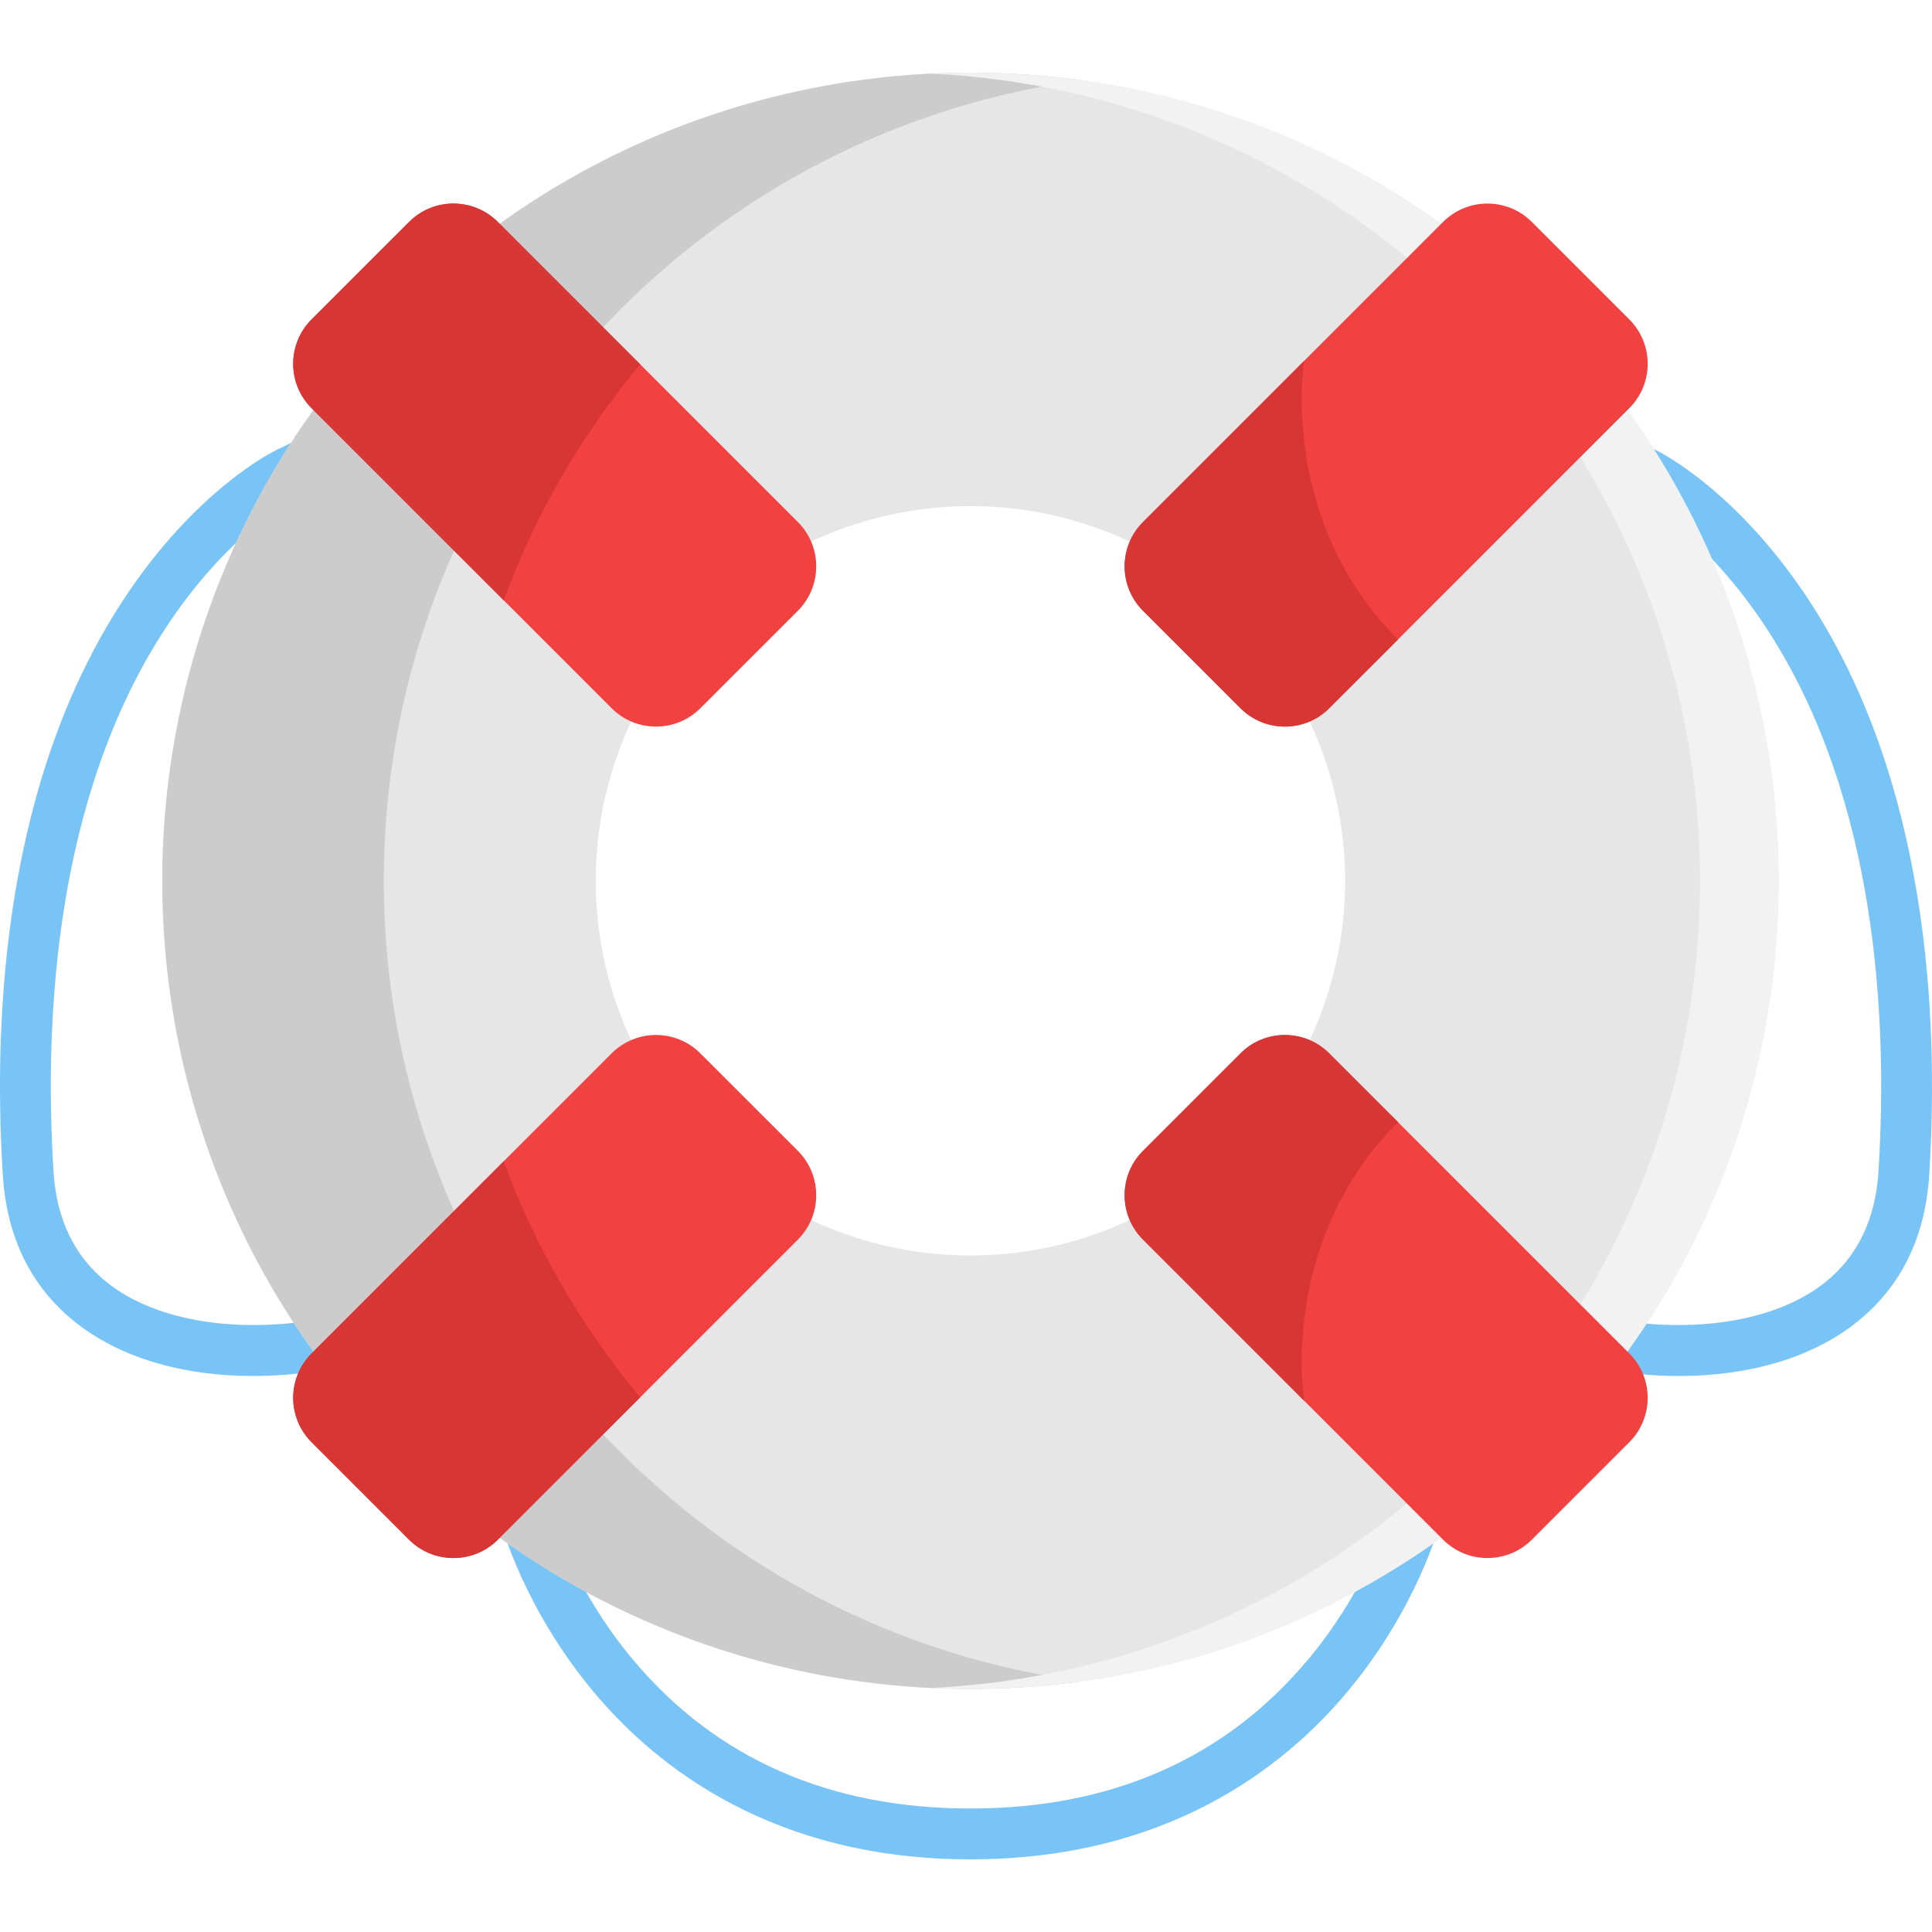
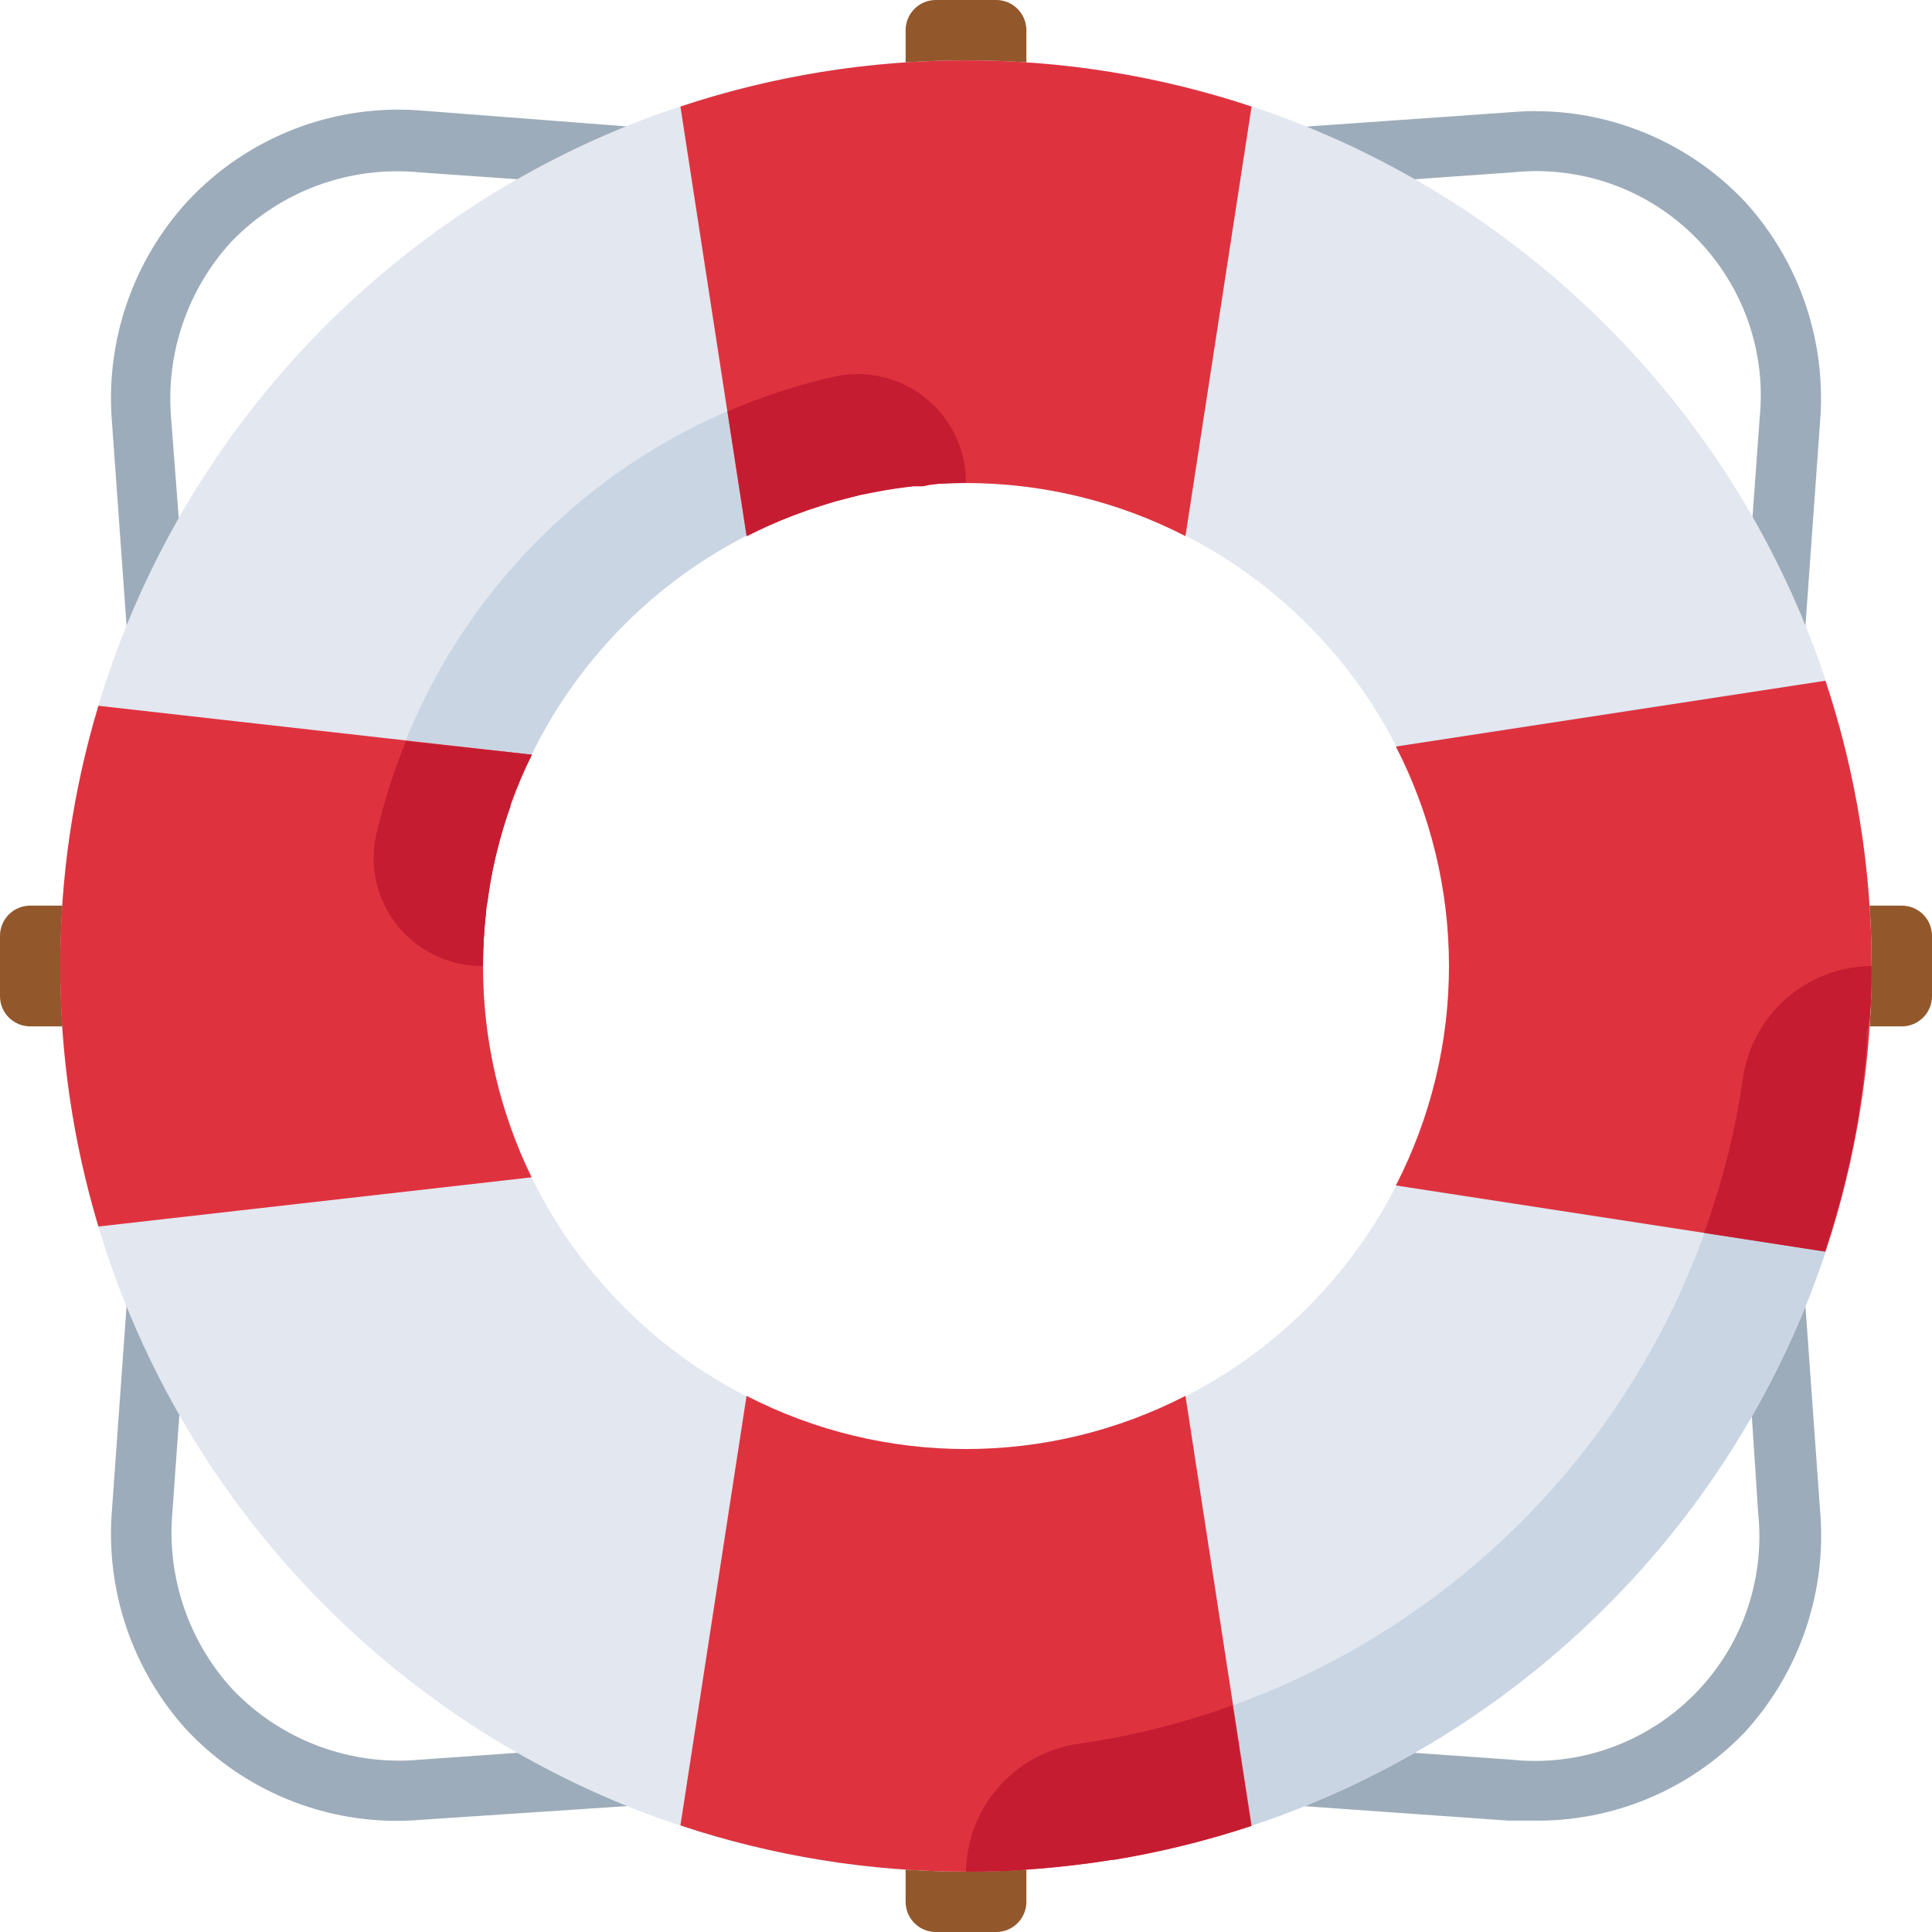
- <svg xmlns="http://www.w3.org/2000/svg" height="800px" width="800px" version="1.1" id="Layer_1" viewBox="0 0 512.001 512.001" xml:space="preserve">
+ <svg xmlns="http://www.w3.org/2000/svg" height="800px" width="800px" version="1.1" id="Layer_1" viewBox="0 0 512 512" xml:space="preserve">
+   <path style="fill:#9DACBA;" d="M405.92,482.48h-6.24l-64.4-4.56c-21.04-1.52-49.2-2.32-79.2-2.32s-58.16,0.8-79.2,2.32L112,482.24  c-23.488,2.112-46.64-6.744-62.72-24c-14.296-15.872-21.384-36.952-19.6-58.24l4.64-64.8c3.12-52.784,3.12-105.696,0-158.48  L29.68,112c-1.8-21.48,5.448-42.736,20-58.64c16.08-17.256,39.232-26.112,62.72-24l64.4,4.96c21.04,1.52,49.2,2.32,79.2,2.32  s58.16-0.8,79.2-2.32l64.8-4.56c23.488-2.112,46.64,6.744,62.72,24c14.296,15.872,21.384,36.952,19.6,58.24l-4.64,64.8  c-3.12,52.784-3.12,105.696,0,158.48l4.64,64.72c1.936,21.6-5.288,43.024-19.92,59.04C447.688,474.416,427.2,482.92,405.92,482.48z   M256,459.36c30.4,0,58.96,0.88,80,2.4l64.4,4.56c32.688,3.504,62.016-20.16,65.52-52.84c0.448-4.216,0.448-8.464,0-12.68  l-4.24-64.8c-3.16-53.528-3.16-107.192,0-160.72l4.64-64.4c3.32-32.704-20.496-61.912-53.2-65.232  c-4.096-0.416-8.224-0.408-12.32,0.032L336,50.24c-21.44,1.52-49.92,2.4-80,2.4s-58.96-0.88-80-2.4l-64.8-4.56  C92.664,43.864,74.304,50.608,61.36,64c-11.688,12.712-17.496,29.752-16,46.96L50.32,176c3.136,53.288,3.136,106.712,0,160  l-4.64,64.8c-1.496,17.208,4.312,34.248,16,46.96c12.904,13.48,31.264,20.32,49.84,18.56l64.48-4.56  C197.04,460.16,225.6,459.36,256,459.36z" />
  <g>
-     <path style="fill:#79C4F7;" d="M66.984,364.652c-18.787,0-35.365-4.937-47.076-14.297c-11.693-9.345-18.143-22.479-19.172-39.039   c-2.679-43.154,0.677-104.599,31.889-152.254c19.069-29.115,39.518-39.266,40.379-39.683l6.059-2.94l5.882,12.118l-6.042,2.932   c-0.447,0.225-18.65,9.585-35.56,35.801c-28.693,44.482-31.695,102.42-29.163,143.191c0.784,12.606,5.54,22.481,14.138,29.353   c12.319,9.844,32.946,13.574,55.185,9.98l6.649-1.075l2.15,13.298l-6.649,1.075C79.262,364.144,73.008,364.652,66.984,364.652z" />
-     <path style="fill:#79C4F7;" d="M257.178,492.746c-51.946,0-83.022-24.185-99.943-44.475c-18.28-21.918-24.226-43.718-24.469-44.635   l-1.733-6.509l13.017-3.465l1.732,6.509c0.051,0.189,5.596,20.232,22.146,39.888c21.911,26.022,51.939,39.217,89.251,39.217   c37.521,0,67.666-13.334,89.599-39.633c16.394-19.657,21.747-39.277,21.8-39.473l1.732-6.509l13.017,3.466l-1.733,6.509   c-0.244,0.917-6.19,22.717-24.469,44.635C340.2,468.56,309.124,492.746,257.178,492.746z" />
-     <path style="fill:#79C4F7;" d="M445.014,364.652c-6.026,0-12.276-0.508-18.668-1.542l-6.649-1.075l2.15-13.298l6.649,1.075   c22.234,3.594,42.867-0.136,55.185-9.981c8.598-6.871,13.354-16.747,14.138-29.352c2.532-40.771-0.471-98.708-29.161-143.189   c-17.036-26.411-35.385-35.714-35.569-35.805l-6.009-2.978l5.882-12.056l6.035,2.928c0.861,0.418,21.309,10.568,40.379,39.683   c31.213,47.655,34.569,109.1,31.889,152.254c-1.029,16.56-7.477,29.694-19.171,39.039   C480.382,359.715,463.8,364.652,445.014,364.652z" />
+     <path style="fill:#92582B;" d="M504,272h-16v-32h16c4.416,0,8,3.584,8,8v16C512,268.416,508.416,272,504,272z" />
+     <path style="fill:#92582B;" d="M24,272H8c-4.416,0-8-3.584-8-8v-16c0-4.416,3.584-8,8-8h16V272z" />
+     <path style="fill:#92582B;" d="M240,504v-16h32v16c0,4.416-3.584,8-8,8h-16C243.584,512,240,508.416,240,504z" />
+     <path style="fill:#92582B;" d="M240,24V8c0-4.416,3.584-8,8-8h16c4.416,0,8,3.584,8,8v16H240z" />
  </g>
-   <path style="fill:#E6E6E6;" d="M408.615,81.982c-83.638-83.638-219.241-83.638-302.879,0s-83.638,219.241,0,302.879  s219.241,83.638,302.879,0S492.251,165.62,408.615,81.982z M186.963,303.635c-38.777-38.777-38.777-101.647,0-140.426  s101.647-38.777,140.426,0s38.777,101.647,0,140.426S225.74,342.412,186.963,303.635z" />
-   <path style="fill:#CCCCCC;" d="M164.434,384.861c-83.638-83.638-83.638-219.241,0-302.879  c34.336-34.336,77.429-54.563,122.09-60.708c-64.128-8.823-131.486,11.404-180.788,60.708c-83.638,83.638-83.638,219.241,0,302.879  c49.302,49.302,116.661,69.53,180.788,60.708C241.864,439.424,198.77,419.197,164.434,384.861z" />
-   <path style="fill:#F2F2F2;" d="M408.615,81.982c-44.468-44.466-103.623-65.291-161.848-62.475  c51.291,2.481,101.859,23.305,141.031,62.475c83.638,83.638,83.638,219.241,0,302.879c-39.171,39.171-89.74,59.995-141.031,62.475  c58.226,2.815,117.381-18.008,161.848-62.475C492.251,301.223,492.251,165.62,408.615,81.982z" />
+   <path style="fill:#E2E7F0;" d="M256,16C123.448,16,16,123.448,16,256s107.448,240,240,240s240-107.448,240-240S388.552,16,256,16z   M256,384c-70.696,0-128-57.304-128-128s57.304-128,128-128s128,57.304,128,128S326.696,384,256,384z" />
+   <path style="fill:#C9D5E3;" d="M461.84,286.16c-13.216,91.168-84.832,162.784-176,176c-16.92,2.4-29.576,16.752-29.84,33.84l0,0  c132.552,0,240-107.448,240-240l0,0C478.688,256.128,464.112,268.992,461.84,286.16z" />
  <g>
-     <path style="fill:#F24141;" d="M431.778,108.172l-61.302,61.302v0.012l-18.209,18.197c-6.49,6.502-17.034,6.502-23.524,0   l-25.826-25.826c-6.502-6.502-6.502-17.034,0-23.524l42.688-42.688l36.823-36.823c6.49-6.502,17.021-6.502,23.524,0l25.826,25.826   C438.28,91.138,438.28,101.682,431.778,108.172z" />
-     <path style="fill:#F24141;" d="M405.949,408.027l25.831-25.831c6.496-6.496,6.496-17.029,0-23.525l-79.513-79.513   c-6.496-6.496-17.029-6.496-23.525,0l-25.831,25.831c-6.496,6.496-6.496,17.029,0,23.525l79.513,79.513   C388.92,414.524,399.453,414.524,405.949,408.027z" />
+     <path style="fill:#DE333F;" d="M384,256c0,20.232-4.832,40.168-14.08,58.16l113.84,17.52c16.312-49.112,16.312-102.168,0-151.28   l-113.84,17.44C379.168,215.832,383.992,235.768,384,256z" />
+     <path style="fill:#DE333F;" d="M331.68,483.76l-17.52-113.84c-36.496,18.792-79.824,18.792-116.32,0l-17.52,113.84   C229.456,500.088,282.544,500.088,331.68,483.76z" />
  </g>
  <g>
-     <path style="fill:#D83535;" d="M370.476,169.474v0.012l-18.209,18.197c-6.49,6.502-17.034,6.502-23.524,0l-25.826-25.826   c-6.502-6.502-6.502-17.034,0-23.524l42.688-42.688C345.47,96.49,338.98,137.978,370.476,169.474z" />
-     <path style="fill:#D83535;" d="M370.476,297.373v-0.012l-18.209-18.197c-6.49-6.502-17.034-6.502-23.524,0l-25.826,25.826   c-6.502,6.502-6.502,17.034,0,23.524l42.688,42.688C345.47,370.357,338.98,328.869,370.476,297.373z" />
+     <path style="fill:#C61C31;" d="M451.6,326.72l32,4.96c3.928-11.856,6.92-24,8.96-36.32v-0.72c0.96-5.76,1.6-11.68,2.16-17.6   c0-1.04,0-2.16,0-3.2C496,267.92,496,262,496,256l0,0c-17.312,0.128-31.888,12.992-34.16,30.16   C459.808,299.992,456.376,313.584,451.6,326.72z" />
+     <path style="fill:#C61C31;" d="M276.96,495.04c5.92-0.56,11.84-1.2,17.6-2.16h0.64c12.344-2.032,24.52-5.032,36.4-8.96l-4.96-32   c-13.144,4.744-26.728,8.152-40.56,10.16c-17.04,2.296-29.84,16.728-30.08,33.92l0,0c6,0,11.92,0,17.84-0.72L276.96,495.04z" />
  </g>
-   <g>
-     <path style="fill:#F24141;" d="M211.442,328.52l-41.794,41.794l-37.717,37.717c-6.502,6.49-17.034,6.49-23.524,0l-25.838-25.838   c-6.49-6.49-6.49-17.021,0-23.524l79.511-79.511c6.502-6.502,17.034-6.502,23.524,0l25.838,25.826   C217.932,311.487,217.932,322.018,211.442,328.52z" />
-     <path style="fill:#F24141;" d="M211.442,161.857l-25.838,25.826c-6.49,6.502-17.021,6.502-23.524,0l-28.606-28.606l-50.905-50.905   c-6.49-6.49-6.49-17.034,0-23.524l25.838-25.826c6.49-6.502,17.021-6.502,23.524,0l37.717,37.717l41.794,41.794   C217.932,144.823,217.932,155.355,211.442,161.857z" />
-   </g>
-   <g>
-     <path style="fill:#D83535;" d="M82.569,108.172c-6.49-6.49-6.49-17.034,0-23.524l25.838-25.826c6.49-6.502,17.021-6.502,23.524,0   l37.717,37.717c-15.895,19.079-27.957,40.264-36.174,62.538L82.569,108.172z" />
-     <path style="fill:#D83535;" d="M133.474,307.764c8.217,22.287,20.279,43.472,36.174,62.551l-37.717,37.717   c-6.502,6.49-17.034,6.49-23.524,0l-25.838-25.838c-6.49-6.49-6.49-17.021,0-23.524L133.474,307.764z" />
-   </g>
+   <path style="fill:#C9D5E3;" d="M256,128V96c-88.368,0-160,71.632-160,160h32C128,185.304,185.304,128,256,128z" />
+   <path style="fill:#DE333F;" d="M128,256c0-19.408,4.432-38.56,12.96-56L26.08,187.04c-13.512,45.008-13.512,92.992,0,138L140.88,312  C132.376,294.56,127.976,275.4,128,256z" />
+   <path style="fill:#C61C31;" d="M107.6,196.4c-3.352,8.168-6.024,16.592-8,25.2c-3.184,15.496,6.8,30.632,22.296,33.816  c2.008,0.416,4.056,0.608,6.104,0.584l0,0c0.008-4.728,0.272-9.456,0.8-14.16c0-0.96,0-1.84,0.4-2.8c0.48-3.84,1.2-8,2-11.36l0.48-2  c1.016-4.104,2.216-8.104,3.6-12v-0.8c1.656-4.392,3.552-8.696,5.68-12.88l0,0L107.6,196.4z" />
+   <path style="fill:#DE333F;" d="M180.32,28.24l17.52,113.84c36.504-18.768,79.816-18.768,116.32,0l17.52-113.84  C282.544,11.912,229.456,11.912,180.32,28.24z" />
+   <path style="fill:#C61C31;" d="M192.8,109.04l5.12,33.04l0,0c3.928-1.992,7.96-3.784,12.08-5.36l3.92-1.44c2.4-0.8,4.8-1.6,7.2-2.32  l6.8-1.76l4.08-0.8c3.304-0.64,6.664-1.144,10.08-1.52h2.56C248,128,252.08,128,256,128l0,0  c0.088-15.864-12.704-28.792-28.568-28.872c-2.072-0.008-4.128,0.2-6.152,0.632C211.52,101.952,201.984,105.064,192.8,109.04z" />
</svg>
